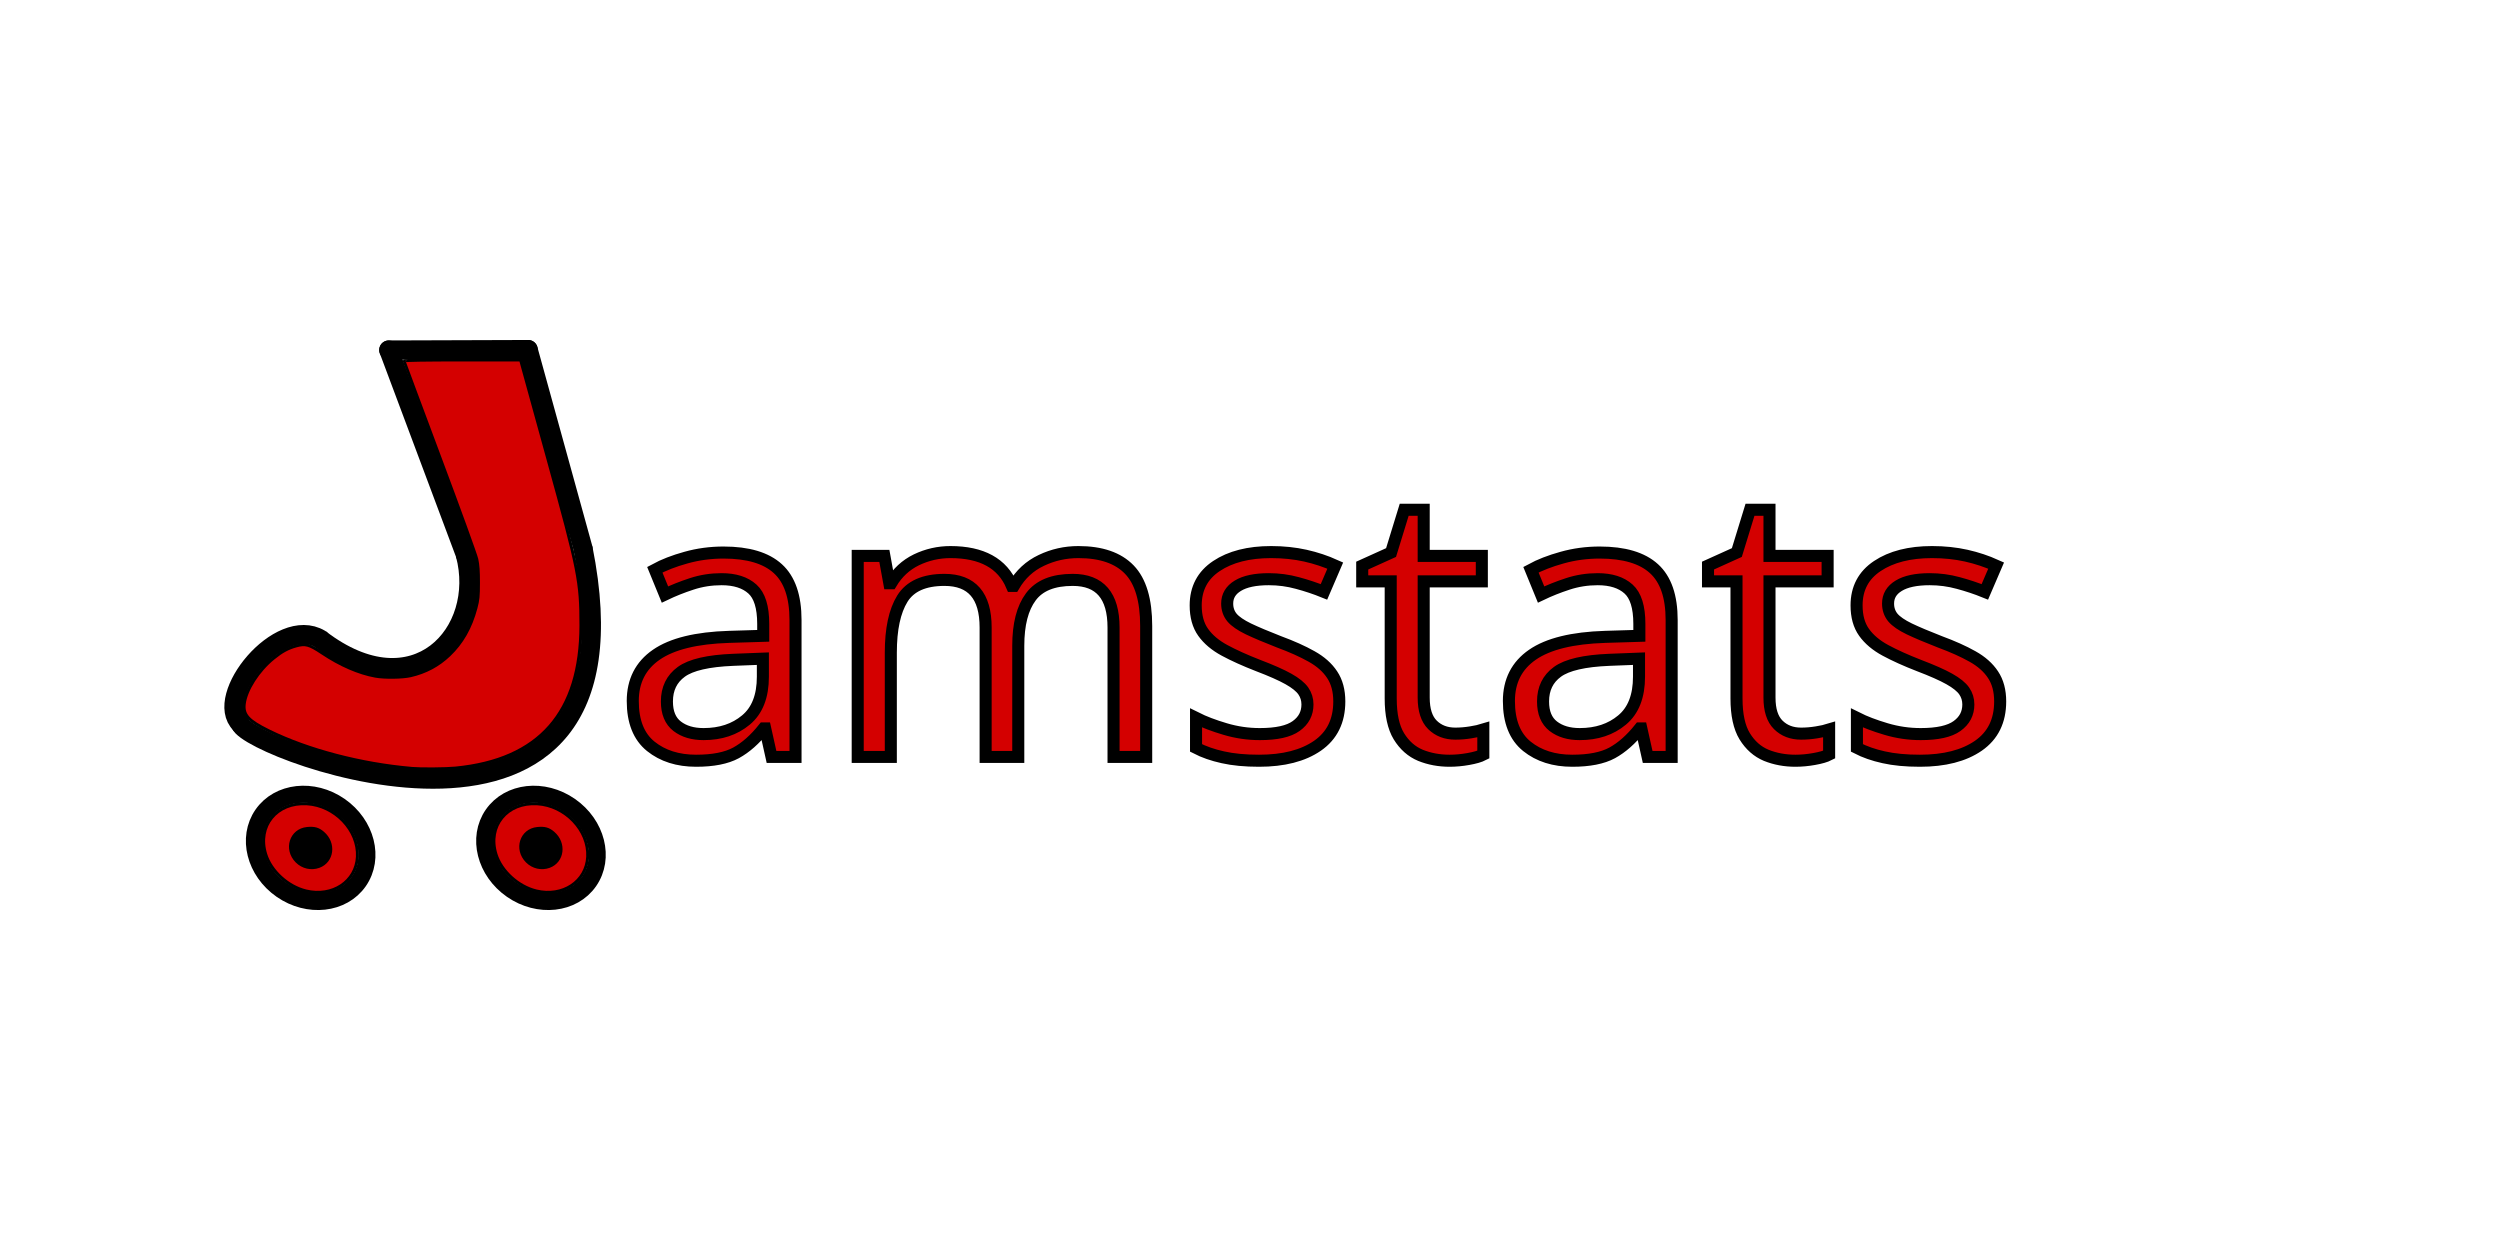
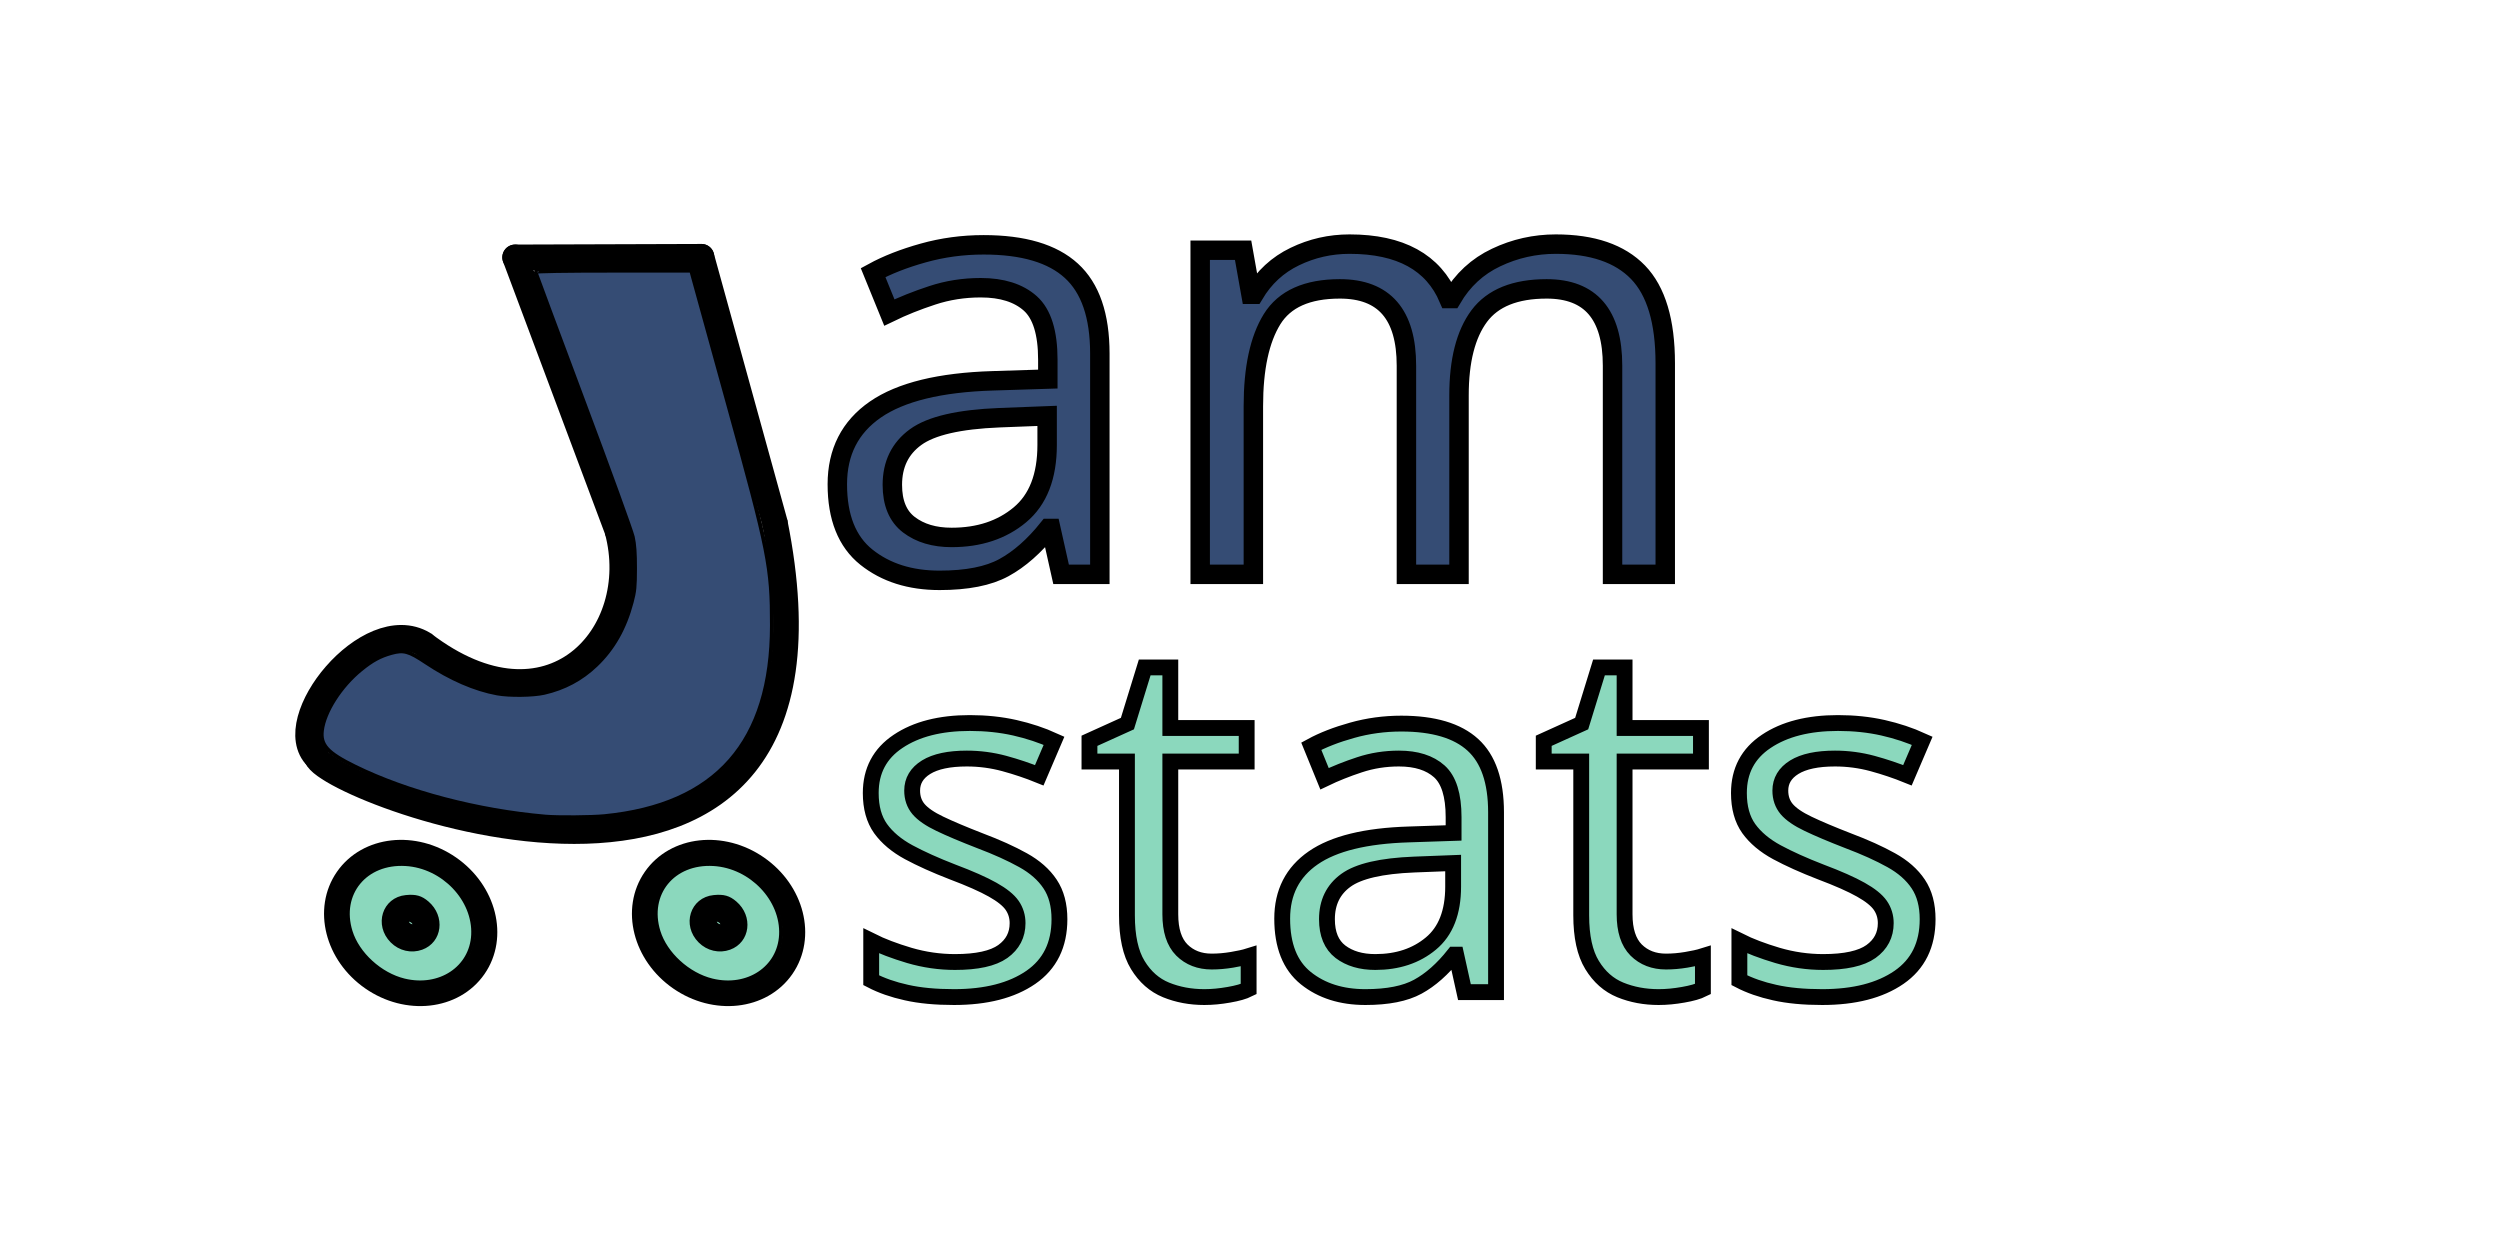
<svg xmlns="http://www.w3.org/2000/svg" width="1280" height="640" viewBox="0 0 338.667 169.333" version="1.1" id="svg7454">
  <defs id="defs7451" />
  <g id="layer1">
-     <g id="g1754" transform="translate(-5.999633)">
-       <text xml:space="preserve" style="font-style:normal;font-variant:normal;font-weight:normal;font-stretch:normal;font-size:50.809px;line-height:1.25;font-family:'Arial Black';-inkscape-font-specification:'Arial Black, Normal';font-variant-ligatures:normal;font-variant-caps:normal;font-variant-numeric:normal;font-variant-east-asian:normal;fill:#d40000;fill-opacity:1;stroke:#000000;stroke-width:1.633;stroke-miterlimit:4;stroke-dasharray:none;stroke-opacity:1" x="89.376" y="102.541" id="text7802">
-         <tspan id="tspan7800" style="font-style:normal;font-variant:normal;font-weight:normal;font-stretch:normal;font-size:50.809px;font-family:'Arial Black';-inkscape-font-specification:'Arial Black, Normal';font-variant-ligatures:normal;font-variant-caps:normal;font-variant-numeric:normal;font-variant-east-asian:normal;fill:#d40000;fill-opacity:1;stroke:#000000;stroke-width:1.633;stroke-miterlimit:4;stroke-dasharray:none;stroke-opacity:1" x="89.376" y="102.541">amstats</tspan>
-       </text>
-       <g id="g6783" transform="matrix(3.272651,0,0,3.272651,22.0471,43.32311)">
-         <path style="fill:none;stroke:#000000;stroke-width:0.794;stroke-linecap:round;stroke-linejoin:round;stroke-miterlimit:4;stroke-dasharray:none;stroke-opacity:1" d="m 11.19,1.251 c 5.768,-0.019 0,0 5.768,-0.019" id="path1414" />
-         <path style="fill:none;stroke:#000000;stroke-width:0.794;stroke-linecap:butt;stroke-linejoin:miter;stroke-miterlimit:4;stroke-dasharray:none;stroke-opacity:1" d="M 14.356,9.708 C 15.221,12.941 12.273,16.214 8.349,13.214" id="path3130" />
-         <path style="fill:none;stroke:#000000;stroke-width:0.794;stroke-linecap:round;stroke-linejoin:round;stroke-miterlimit:4;stroke-dasharray:none;stroke-opacity:1" d="M 5.049,16.726 C 3.91,15.607 6.648,12.206 8.349,13.214" id="path3265" />
-         <path style="fill:none;stroke:#000000;stroke-width:0.794;stroke-linecap:butt;stroke-linejoin:miter;stroke-miterlimit:4;stroke-dasharray:none;stroke-opacity:1" d="M 19.228,9.453 C 22.18,24.137 5.417,17.826 5.049,16.726" id="path3597" />
-         <path style="fill:none;stroke:#000000;stroke-width:0.794;stroke-linecap:round;stroke-linejoin:miter;stroke-miterlimit:4;stroke-dasharray:none;stroke-opacity:1" d="m 14.356,9.708 -3.166,-8.457 v 0" id="path6027" />
-         <path style="fill:none;stroke:#000000;stroke-width:0.794;stroke-linecap:round;stroke-linejoin:miter;stroke-miterlimit:4;stroke-dasharray:none;stroke-opacity:1" d="m 16.958,1.232 2.269,8.221" id="path6029" />
-         <g id="g6390" transform="rotate(-55.24243,7.450301,22.12321)">
-           <ellipse style="fill:none;stroke:#000000;stroke-width:0.706;stroke-linecap:round;stroke-linejoin:round;stroke-miterlimit:4;stroke-dasharray:none;stroke-opacity:1" id="path1692" cx="7.956" cy="22.388" rx="2.114" ry="2.426" />
-           <ellipse style="fill:#000000;fill-opacity:1;stroke:#000000;stroke-width:0.76;stroke-linecap:round;stroke-linejoin:round;stroke-miterlimit:4;stroke-dasharray:none;stroke-opacity:1" id="ellipse4266" cx="7.958" cy="22.388" rx="0.411" ry="0.443" />
-           <ellipse style="fill:#000000;fill-opacity:1;stroke:#000000;stroke-width:0.76;stroke-linecap:round;stroke-linejoin:round;stroke-miterlimit:4;stroke-dasharray:none;stroke-opacity:1" id="ellipse4322" cx="7.956" cy="22.388" rx="0.398" ry="0.457" />
-         </g>
-         <g id="g6398" transform="rotate(-55.24243,12.21664,13.01427)">
-           <ellipse style="fill:none;stroke:#000000;stroke-width:0.706;stroke-linecap:round;stroke-linejoin:round;stroke-miterlimit:4;stroke-dasharray:none;stroke-opacity:1" id="ellipse6392" cx="7.956" cy="22.388" rx="2.114" ry="2.426" />
-           <ellipse style="fill:#000000;fill-opacity:1;stroke:#000000;stroke-width:0.76;stroke-linecap:round;stroke-linejoin:round;stroke-miterlimit:4;stroke-dasharray:none;stroke-opacity:1" id="ellipse6394" cx="7.958" cy="22.388" rx="0.411" ry="0.443" />
-           <ellipse style="fill:#000000;fill-opacity:1;stroke:#000000;stroke-width:0.76;stroke-linecap:round;stroke-linejoin:round;stroke-miterlimit:4;stroke-dasharray:none;stroke-opacity:1" id="ellipse6396" cx="7.956" cy="22.388" rx="0.398" ry="0.457" />
-         </g>
-         <path style="fill:#d40000;fill-opacity:1;stroke:#000000;stroke-width:0.123;stroke-linecap:round;stroke-linejoin:round;stroke-miterlimit:4;stroke-dasharray:none;stroke-opacity:1" d="M 12.127,18.567 C 10.033,18.385 7.85,17.812 6.236,17.02 5.375,16.598 5.153,16.356 5.207,15.9 c 0.069,-0.582 0.577,-1.376 1.209,-1.89 0.346,-0.281 0.592,-0.415 0.938,-0.511 0.384,-0.107 0.541,-0.064 1.081,0.296 0.75,0.5 1.509,0.83 2.202,0.956 0.376,0.069 1.109,0.059 1.45,-0.018 0.624,-0.143 1.147,-0.421 1.602,-0.853 0.533,-0.506 0.893,-1.14 1.108,-1.949 0.09,-0.339 0.104,-0.478 0.105,-1.045 10e-4,-0.477 -0.018,-0.742 -0.07,-0.979 -0.039,-0.178 -0.733,-2.089 -1.541,-4.246 -0.808,-2.157 -1.469,-3.939 -1.469,-3.96 0,-0.024 0.928,-0.039 2.412,-0.039 h 2.412 l 0.047,0.174 c 0.026,0.096 0.515,1.867 1.087,3.937 1.273,4.603 1.365,5.069 1.363,6.879 -0.004,3.611 -1.718,5.561 -5.188,5.903 -0.393,0.039 -1.448,0.047 -1.826,0.014 z" id="path6511" />
-         <path style="fill:#d40000;fill-opacity:1;stroke:#000000;stroke-width:0.123;stroke-linecap:round;stroke-linejoin:round;stroke-miterlimit:4;stroke-dasharray:none;stroke-opacity:1" d="m 7.757,23.64 c -0.744,-0.18 -1.447,-0.822 -1.662,-1.518 -0.361,-1.169 0.451,-2.163 1.706,-2.088 1.165,0.069 2.144,1.097 2.09,2.193 -0.051,1.029 -1.034,1.68 -2.134,1.414 z m 0.536,-1.012 c 0.577,-0.209 0.671,-0.962 0.173,-1.389 -0.195,-0.167 -0.355,-0.212 -0.655,-0.183 -0.676,0.065 -0.927,0.863 -0.429,1.362 0.243,0.243 0.595,0.324 0.911,0.21 z" id="path6550" />
-         <path style="fill:#d40000;fill-opacity:1;stroke:#000000;stroke-width:0.123;stroke-linecap:round;stroke-linejoin:round;stroke-miterlimit:4;stroke-dasharray:none;stroke-opacity:1" d="m 17.289,23.64 c -0.744,-0.18 -1.447,-0.822 -1.662,-1.518 -0.361,-1.169 0.451,-2.163 1.706,-2.088 1.165,0.069 2.144,1.097 2.09,2.193 -0.051,1.029 -1.034,1.68 -2.134,1.414 z m 0.536,-1.012 c 0.577,-0.209 0.671,-0.962 0.173,-1.389 -0.195,-0.167 -0.355,-0.212 -0.655,-0.183 -0.676,0.065 -0.927,0.863 -0.429,1.362 0.243,0.243 0.595,0.324 0.911,0.21 z" id="path6589" />
-       </g>
+     <text xml:space="preserve" style="font-style:normal;font-variant:normal;font-weight:normal;font-stretch:normal;font-size:81.916px;line-height:1.25;font-family:'Arial Black';-inkscape-font-specification:'Arial Black, Normal';font-variant-ligatures:normal;font-variant-caps:normal;font-variant-numeric:normal;font-variant-east-asian:normal;fill:#354c74;fill-opacity:1;stroke:#000000;stroke-width:2.634;stroke-miterlimit:4;stroke-dasharray:none;stroke-opacity:1" x="109.666" y="77.803" id="text7802">
+       <tspan id="tspan7800" style="font-style:normal;font-variant:normal;font-weight:normal;font-stretch:normal;font-size:81.916px;font-family:'Arial Black';-inkscape-font-specification:'Arial Black, Normal';font-variant-ligatures:normal;font-variant-caps:normal;font-variant-numeric:normal;font-variant-east-asian:normal;fill:#354c74;fill-opacity:1;stroke:#000000;stroke-width:2.634;stroke-miterlimit:4;stroke-dasharray:none;stroke-opacity:1" x="109.666" y="77.803">am</tspan>
+     </text>
+     <path style="fill:none;stroke:#000000;stroke-width:3.473;stroke-linecap:round;stroke-linejoin:round;stroke-miterlimit:4;stroke-dasharray:none;stroke-opacity:1" d="m 69.783,34.866 c 25.239,-0.082 0,0 25.239,-0.082" id="path1414" />
+     <path style="fill:none;stroke:#000000;stroke-width:3.473;stroke-linecap:butt;stroke-linejoin:miter;stroke-miterlimit:4;stroke-dasharray:none;stroke-opacity:1" d="m 83.636,71.87 c 3.786,14.146 -9.113,28.467 -26.283,15.338" id="path3130" />
+     <path style="fill:#8bd8bd;stroke:#000000;stroke-width:3.473;stroke-linecap:round;stroke-linejoin:round;stroke-miterlimit:4;stroke-dasharray:none;stroke-opacity:1;fill-opacity:1" d="M 42.913,102.575 C 37.929,97.677 49.909,82.797 57.353,87.208" id="path3265" />
+     <path style="fill:none;stroke:#000000;stroke-width:3.473;stroke-linecap:butt;stroke-linejoin:miter;stroke-miterlimit:4;stroke-dasharray:none;stroke-opacity:1" d="M 104.952,70.752 C 117.867,135.003 44.523,107.39 42.913,102.575" id="path3597" />
+     <path style="fill:none;stroke:#000000;stroke-width:3.473;stroke-linecap:round;stroke-linejoin:miter;stroke-miterlimit:4;stroke-dasharray:none;stroke-opacity:1" d="M 83.636,71.87 69.783,34.866 v 0" id="path6027" />
+     <path style="fill:none;stroke:#000000;stroke-width:3.473;stroke-linecap:round;stroke-linejoin:miter;stroke-miterlimit:4;stroke-dasharray:none;stroke-opacity:1" d="m 95.022,34.784 9.93,35.968" id="path6029" />
+     <g id="g6390" transform="matrix(2.494433,-3.594697,3.594697,2.494433,-44.69015,97.78655)" style="fill:#8bd8bd;fill-opacity:1">
+       <ellipse style="fill:#8bd8bd;stroke:#000000;stroke-width:0.706;stroke-linecap:round;stroke-linejoin:round;stroke-miterlimit:4;stroke-dasharray:none;stroke-opacity:1;fill-opacity:1" id="path1692" cx="7.956" cy="22.388" rx="2.114" ry="2.426" />
+       <ellipse style="fill:#8bd8bd;fill-opacity:1;stroke:#000000;stroke-width:0.76;stroke-linecap:round;stroke-linejoin:round;stroke-miterlimit:4;stroke-dasharray:none;stroke-opacity:1" id="ellipse4266" cx="7.958" cy="22.388" rx="0.411" ry="0.443" />
+       <ellipse style="fill:#8bd8bd;fill-opacity:1;stroke:#000000;stroke-width:0.76;stroke-linecap:round;stroke-linejoin:round;stroke-miterlimit:4;stroke-dasharray:none;stroke-opacity:1" id="ellipse4322" cx="7.956" cy="22.388" rx="0.398" ry="0.457" />
    </g>
+     <g id="g6398" transform="matrix(2.494433,-3.594697,3.594697,2.494433,-2.981002,97.78656)" style="fill:#8bd8bd;fill-opacity:1">
+       <ellipse style="fill:#8bd8bd;stroke:#000000;stroke-width:0.706;stroke-linecap:round;stroke-linejoin:round;stroke-miterlimit:4;stroke-dasharray:none;stroke-opacity:1;fill-opacity:1" id="ellipse6392" cx="7.956" cy="22.388" rx="2.114" ry="2.426" />
+       <ellipse style="fill:#8bd8bd;fill-opacity:1;stroke:#000000;stroke-width:0.76;stroke-linecap:round;stroke-linejoin:round;stroke-miterlimit:4;stroke-dasharray:none;stroke-opacity:1" id="ellipse6394" cx="7.958" cy="22.388" rx="0.411" ry="0.443" />
+       <ellipse style="fill:#8bd8bd;fill-opacity:1;stroke:#000000;stroke-width:0.76;stroke-linecap:round;stroke-linejoin:round;stroke-miterlimit:4;stroke-dasharray:none;stroke-opacity:1" id="ellipse6396" cx="7.956" cy="22.388" rx="0.398" ry="0.457" />
+     </g>
+     <path style="fill:#354c74;fill-opacity:1;stroke:#000000;stroke-width:0.537;stroke-linecap:round;stroke-linejoin:round;stroke-miterlimit:4;stroke-dasharray:none;stroke-opacity:1" d="m 73.884,110.63 c -9.163,-0.795 -18.716,-3.303 -25.776,-6.767 -3.766,-1.848 -4.74,-2.909 -4.504,-4.904 0.302,-2.549 2.523,-6.021 5.289,-8.268 1.513,-1.229 2.591,-1.817 4.105,-2.238 1.681,-0.467 2.368,-0.279 4.729,1.295 3.283,2.189 6.601,3.63 9.633,4.184 1.647,0.301 4.853,0.26 6.345,-0.081 2.731,-0.624 5.02,-1.843 7.01,-3.733 2.331,-2.214 3.907,-4.989 4.846,-8.529 0.393,-1.482 0.454,-2.091 0.459,-4.573 0.004,-2.088 -0.079,-3.247 -0.307,-4.282 C 85.541,71.956 82.507,63.597 78.971,54.159 75.435,44.722 72.542,36.924 72.542,36.831 c 0,-0.104 4.061,-0.169 10.552,-0.169 h 10.552 l 0.205,0.761 c 0.113,0.418 2.253,8.17 4.757,17.225 5.57,20.141 5.974,22.18 5.965,30.096 -0.018,15.801 -7.516,24.332 -22.699,25.826 -1.718,0.169 -6.333,0.204 -7.99,0.06 z" id="path6511" />
+     <path style="fill:#8bd8bd;fill-opacity:1;stroke:#000000;stroke-width:0.537;stroke-linecap:round;stroke-linejoin:round;stroke-miterlimit:4;stroke-dasharray:none;stroke-opacity:1" d="m 54.761,132.828 c -3.257,-0.789 -6.331,-3.596 -7.272,-6.643 -1.579,-5.114 1.974,-9.463 7.465,-9.137 5.096,0.302 9.382,4.8 9.146,9.595 -0.222,4.502 -4.524,7.351 -9.338,6.185 z m 2.346,-4.429 c 2.526,-0.916 2.936,-4.211 0.755,-6.077 -0.855,-0.732 -1.555,-0.928 -2.864,-0.802 -2.956,0.284 -4.055,3.778 -1.875,5.961 1.063,1.065 2.602,1.42 3.984,0.918 z" id="path6550" />
+     <path style="fill:#8bd8bd;fill-opacity:1;stroke:#000000;stroke-width:0.537;stroke-linecap:round;stroke-linejoin:round;stroke-miterlimit:4;stroke-dasharray:none;stroke-opacity:1" d="m 96.471,132.828 c -3.257,-0.789 -6.331,-3.596 -7.272,-6.643 -1.579,-5.114 1.974,-9.463 7.465,-9.137 5.096,0.302 9.382,4.8 9.146,9.595 -0.222,4.502 -4.524,7.351 -9.338,6.185 z m 2.346,-4.429 c 2.526,-0.916 2.936,-4.211 0.755,-6.077 -0.855,-0.732 -1.555,-0.928 -2.864,-0.802 -2.956,0.284 -4.055,3.778 -1.875,5.961 1.063,1.065 2.602,1.42 3.984,0.918 z" id="path6589" />
+     <text xml:space="preserve" style="font-style:normal;font-variant:normal;font-weight:normal;font-stretch:normal;font-size:66.747px;line-height:1.25;font-family:'Arial Black';-inkscape-font-specification:'Arial Black, Normal';font-variant-ligatures:normal;font-variant-caps:normal;font-variant-numeric:normal;font-variant-east-asian:normal;fill:#8bd8bd;fill-opacity:1;stroke:#000000;stroke-width:2.146;stroke-miterlimit:4;stroke-dasharray:none;stroke-opacity:1" x="114.551" y="134.398" id="text12267">
+       <tspan id="tspan12265" style="font-style:normal;font-variant:normal;font-weight:normal;font-stretch:normal;font-size:66.747px;font-family:'Arial Black';-inkscape-font-specification:'Arial Black, Normal';font-variant-ligatures:normal;font-variant-caps:normal;font-variant-numeric:normal;font-variant-east-asian:normal;fill:#8bd8bd;fill-opacity:1;stroke:#000000;stroke-width:2.146;stroke-miterlimit:4;stroke-dasharray:none;stroke-opacity:1" x="114.551" y="134.398">stats</tspan>
+     </text>
  </g>
</svg>
